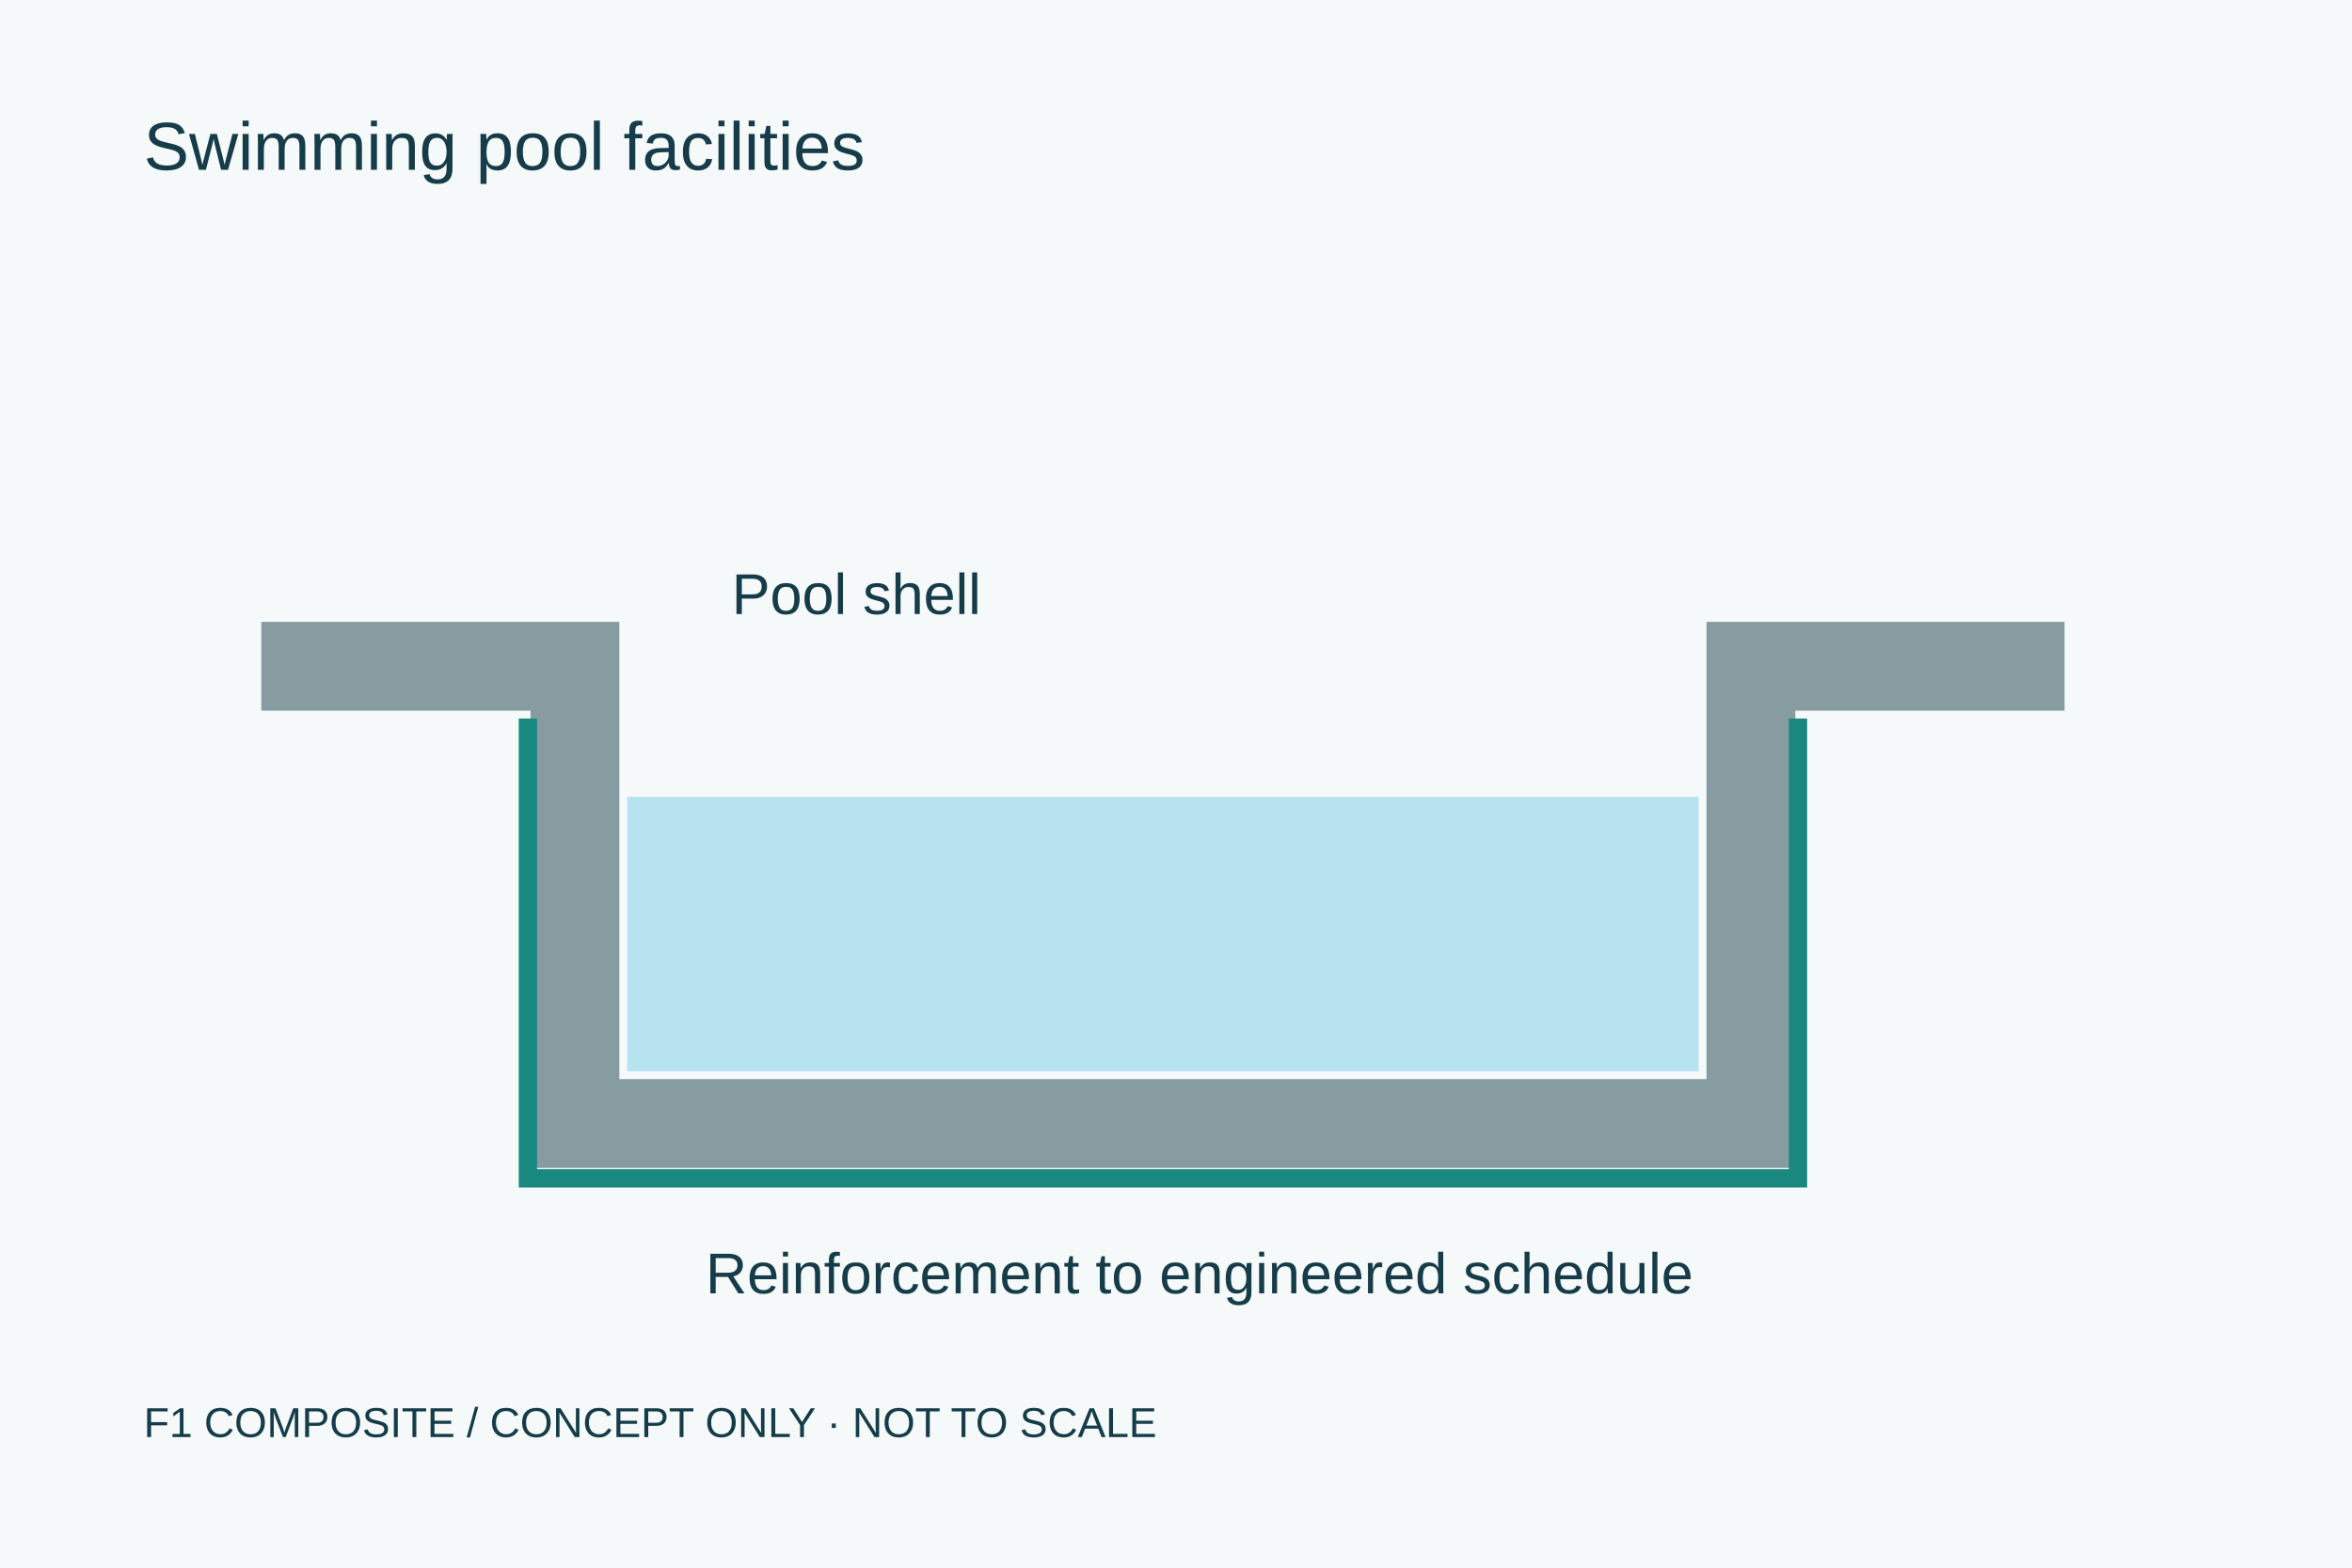
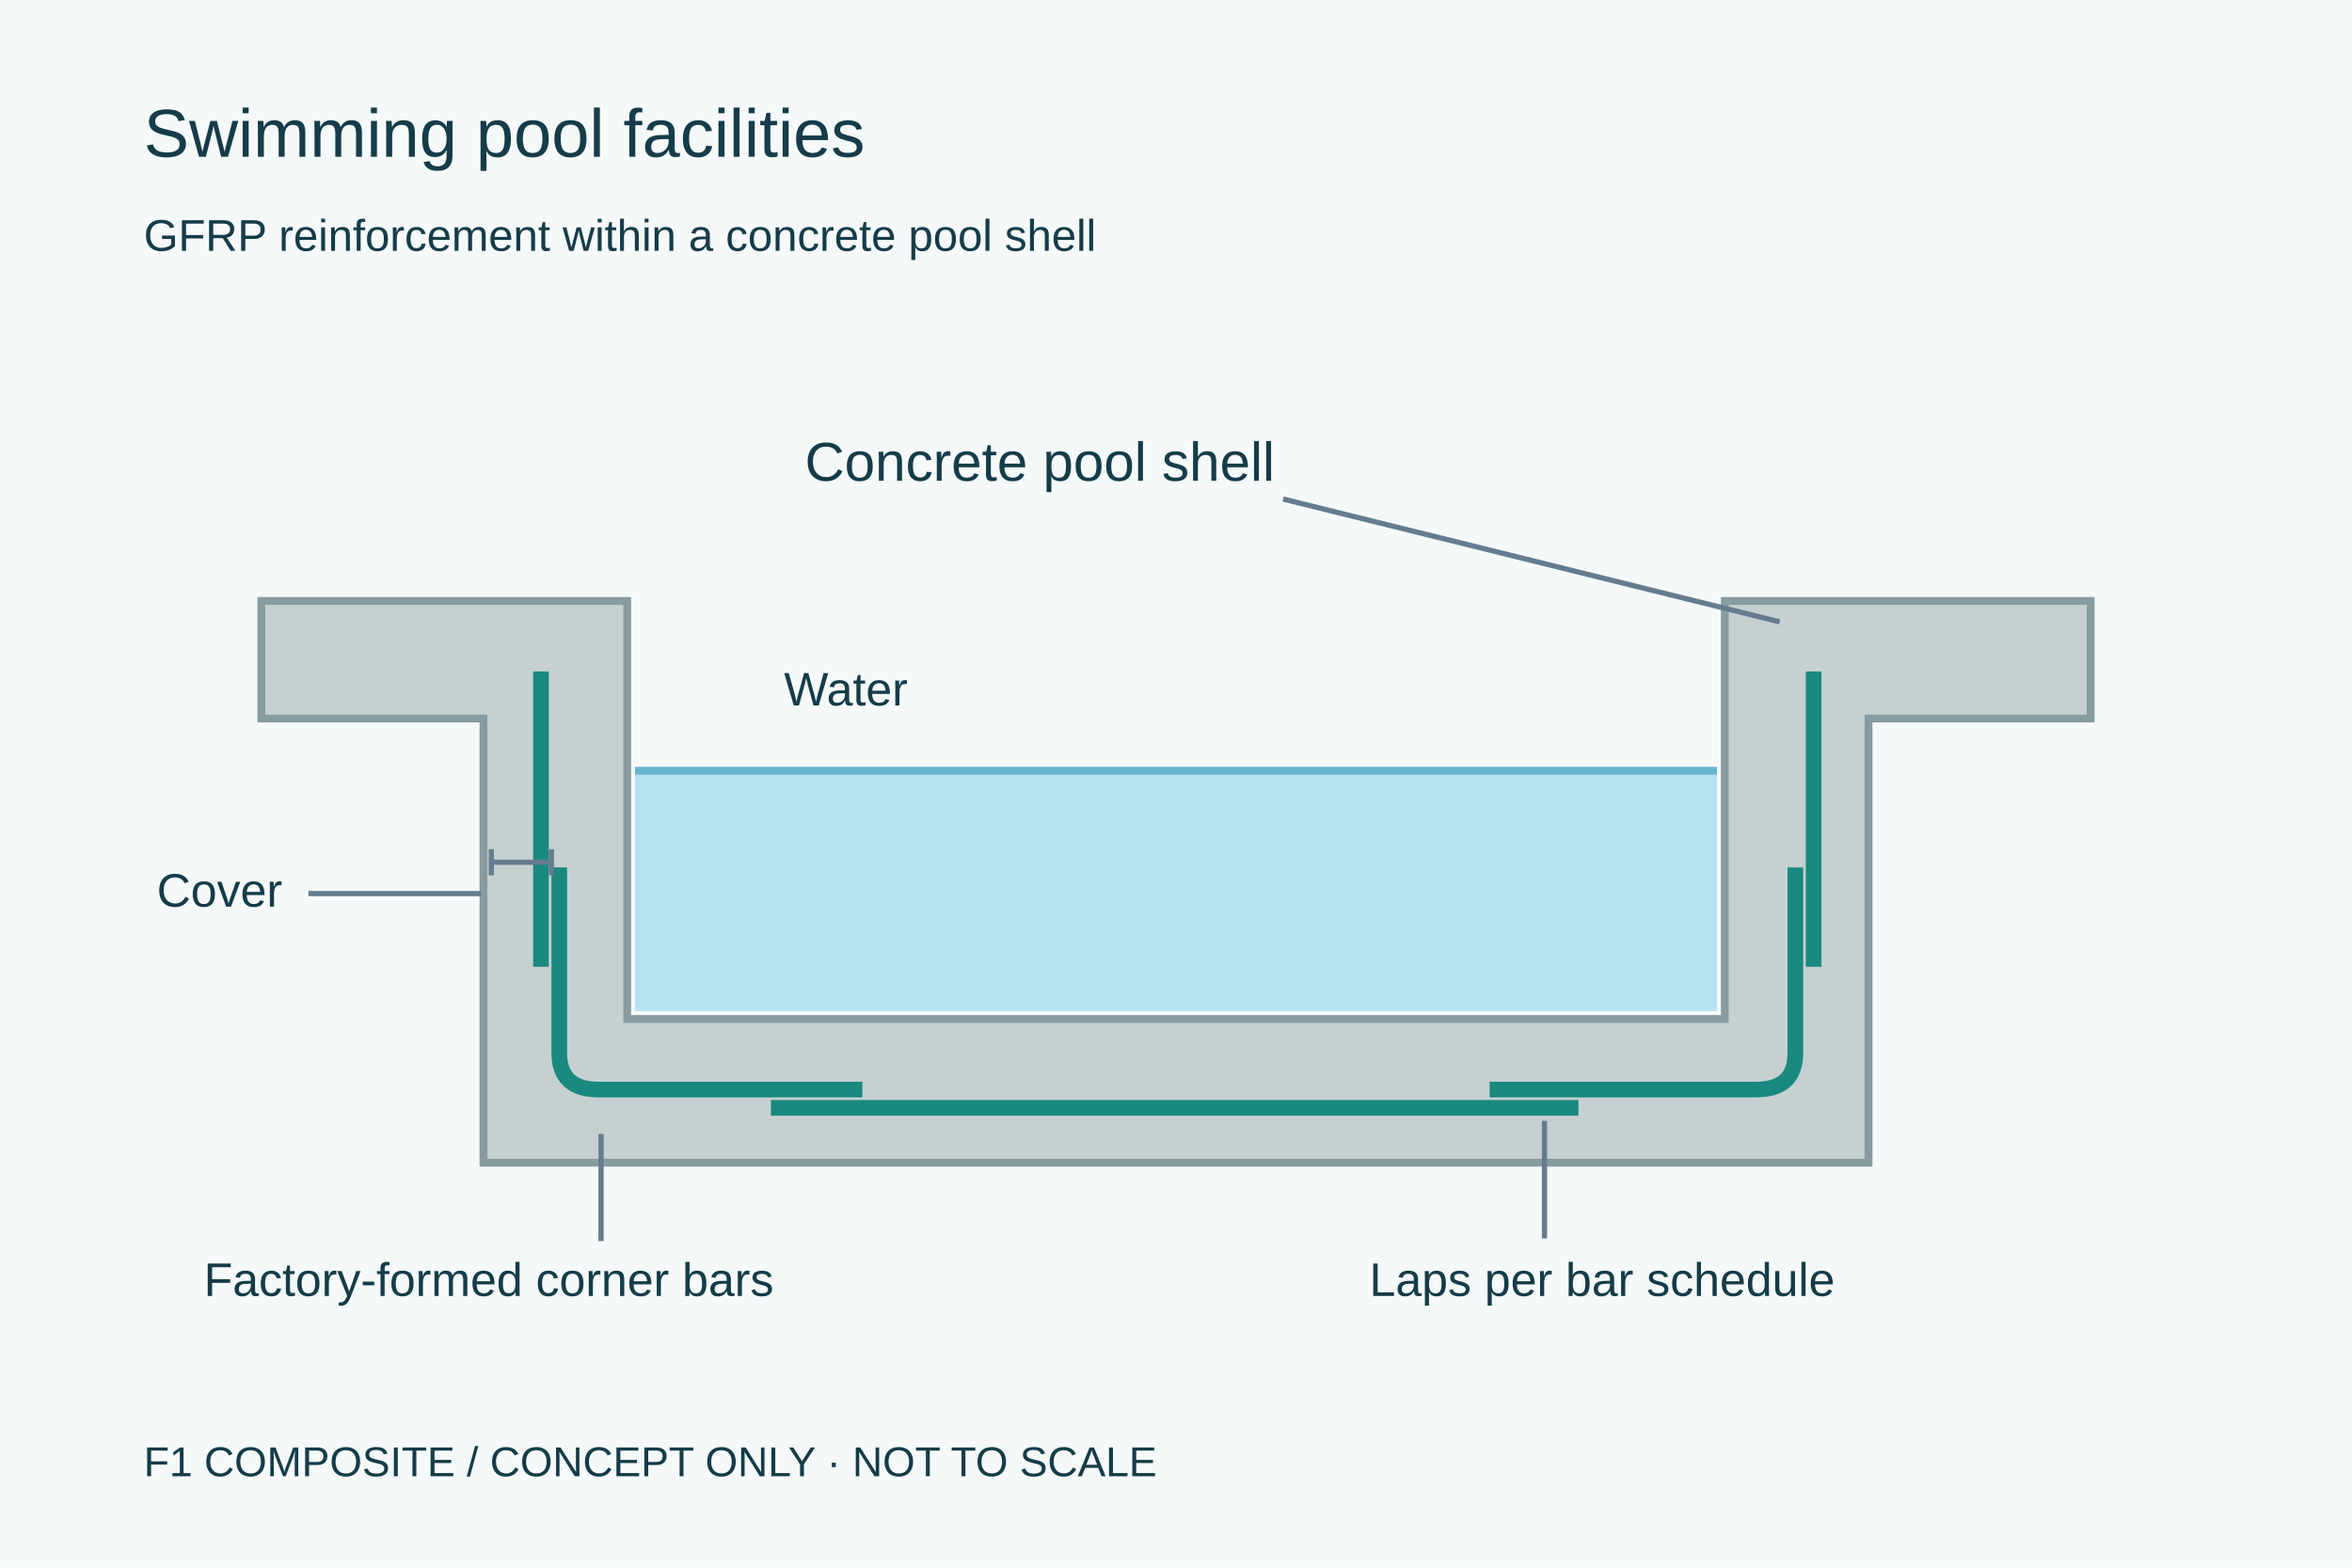
- <svg xmlns="http://www.w3.org/2000/svg" viewBox="0 0 900 600" width="900" height="600">
+ <svg xmlns="http://www.w3.org/2000/svg" viewBox="0 0 900 600" width="900" height="600" role="img" aria-labelledby="title desc">
  <rect width="900" height="600" fill="#f5f9f9" />
-   <g font-family="Arial,sans-serif">
-     <text x="55" y="65" font-size="26" fill="#153c48">Swimming pool facilities</text>
-     <path d="M100 255h120v175h450V255h120" fill="none" stroke="#879ca0" stroke-width="34" />
-     <path d="M240 305h410v105H240Z" fill="#b7e2ef" />
-     <path d="M202 275v176h486V275" fill="none" stroke="#19897f" stroke-width="7" />
-     <text x="280" y="235" font-size="22" fill="#153c48">Pool shell</text>
-     <text x="270" y="495" font-size="22" fill="#153c48">Reinforcement to engineered schedule</text>
-     <text x="55" y="550" font-size="16" fill="#153c48">F1 COMPOSITE  /  CONCEPT ONLY · NOT TO SCALE</text>
+   <g font-family="Arial,sans-serif" fill="#153c48">
+     <text x="55" y="60" font-size="26">Swimming pool facilities</text>
+     <text x="55" y="96" font-size="17">GFRP reinforcement within a concrete pool shell</text>
+     <path d="M100 230H240V390H660V230H800V275H715V445H185V275H100Z" fill="#c6d0d1" stroke="#879ca0" stroke-width="3" />
+     <path d="M243 295H657V387H243Z" fill="#b7e2ef" />
+     <path d="M243 295H657" stroke="#69b4cf" stroke-width="3" />
+     <path d="M207 257V370M214 332V403Q214 417 229 417H330M295 424H604M570 417H672Q687 417 687 403V332M694 257V370" fill="none" stroke="#19897f" stroke-width="6" />
+     <text x="308" y="184" font-size="21">Concrete pool shell</text>
+     <path d="M491 191L681 238" stroke="#657c8e" stroke-width="2" />
+     <text x="300" y="270" font-size="18">Water</text>
+     <text x="60" y="347" font-size="18">Cover</text>
+     <path d="M118 342H184M188 330h23m-23 -5v10m23 -10v10" fill="none" stroke="#657c8e" stroke-width="2" />
+     <text x="78" y="496" font-size="18">Factory-formed corner bars</text>
+     <path d="M230 475V434" stroke="#657c8e" stroke-width="2" />
+     <text x="524" y="496" font-size="18">Laps per bar schedule</text>
+     <path d="M591 474V429" stroke="#657c8e" stroke-width="2" />
+     <text x="55" y="565" font-size="16">F1 COMPOSITE / CONCEPT ONLY · NOT TO SCALE</text>
  </g>
</svg>
